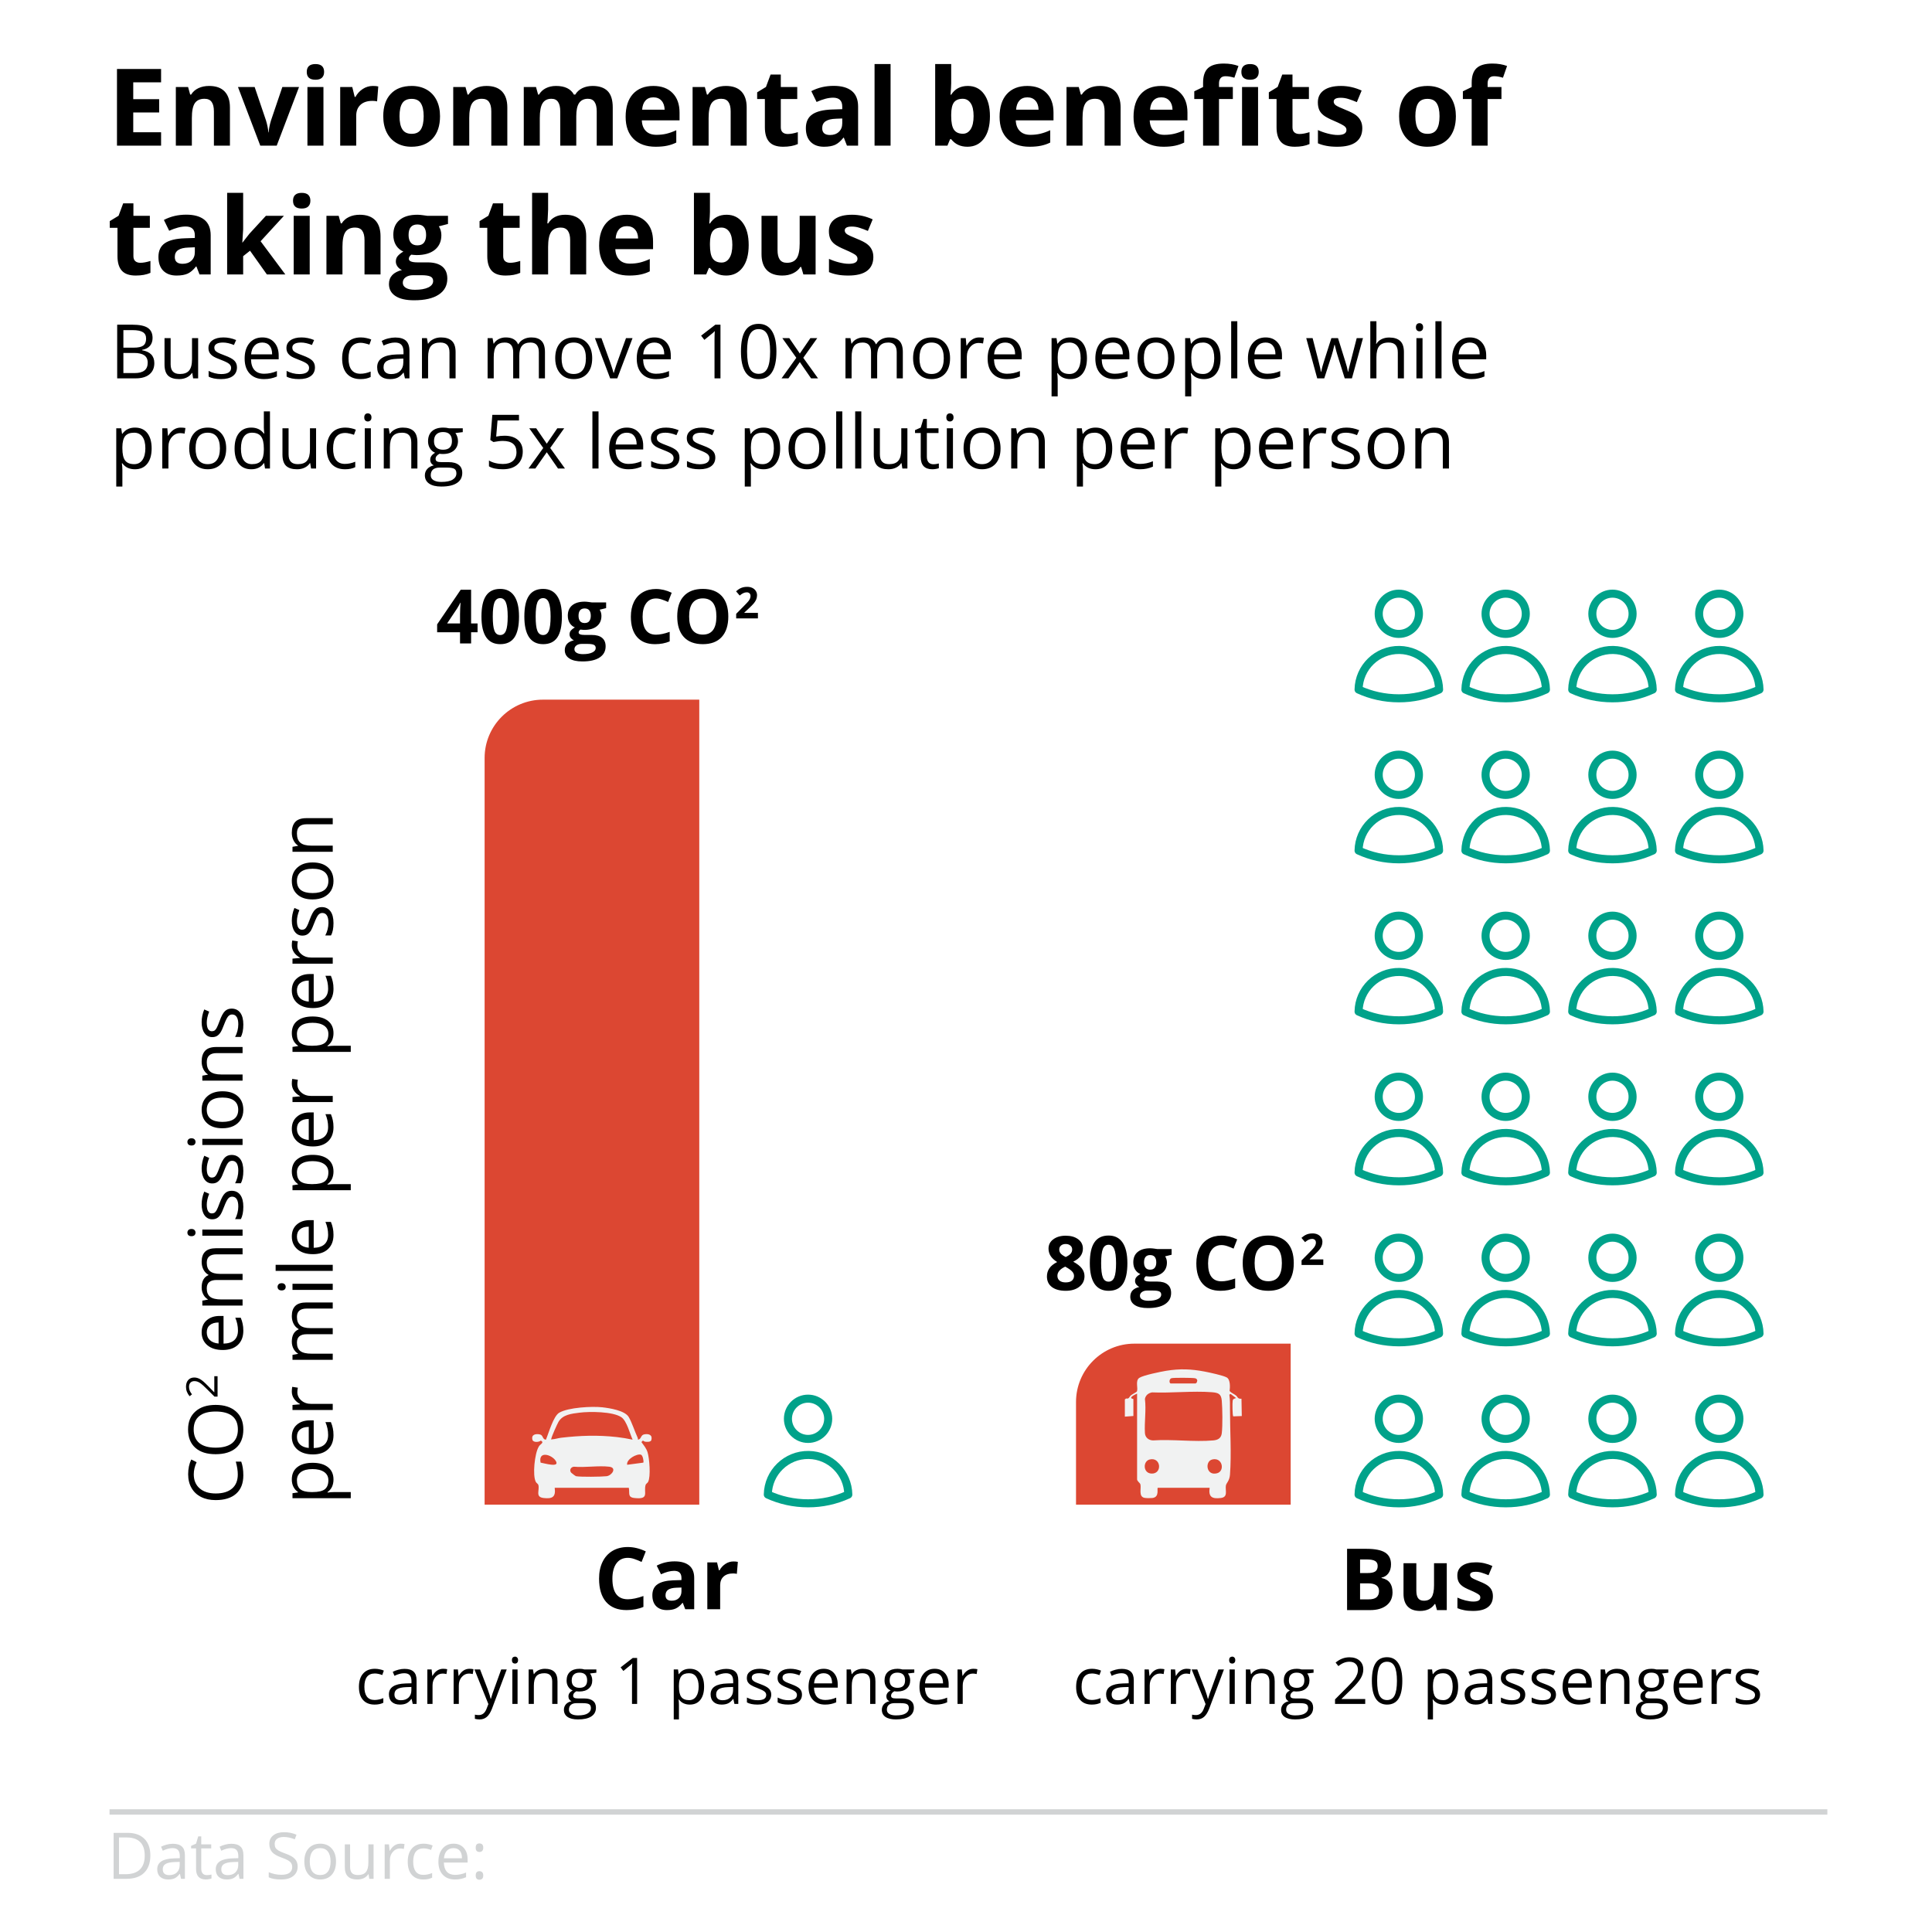
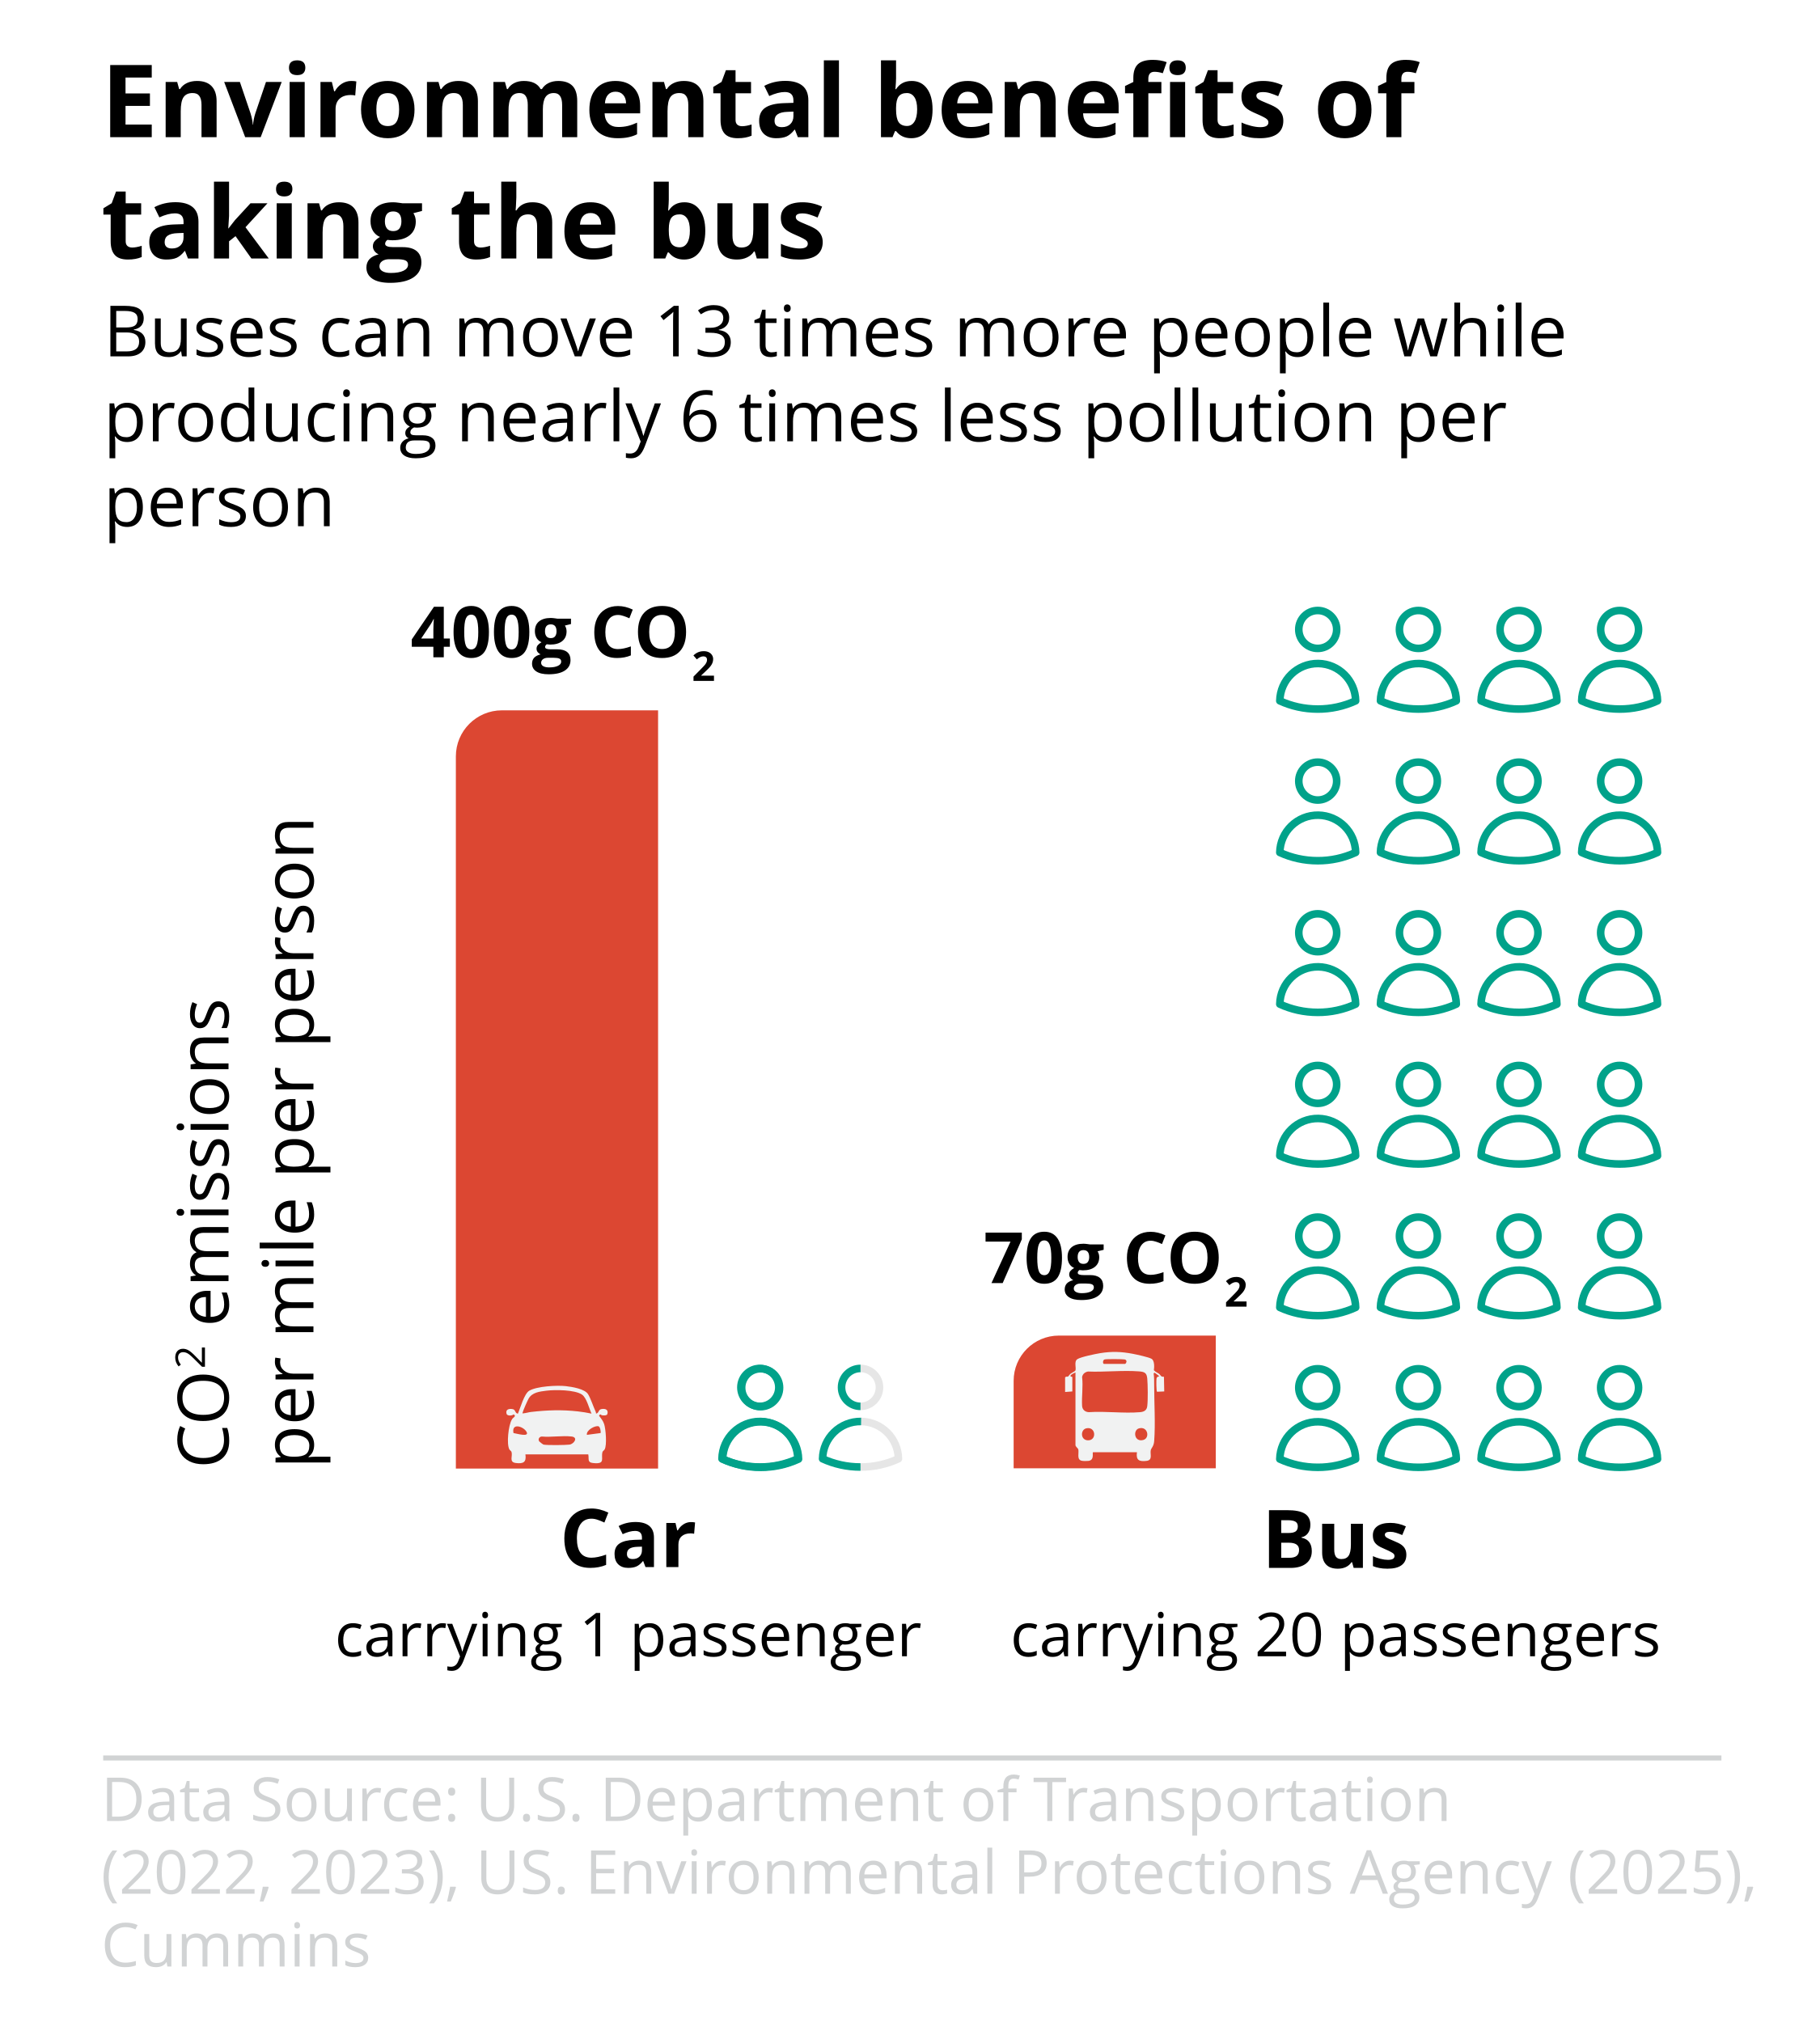
- <svg xmlns="http://www.w3.org/2000/svg" id="Layer_3" data-name="Layer 3" viewBox="0 0 360 360">
+ <svg xmlns="http://www.w3.org/2000/svg" id="Layer_3" data-name="Layer 3" viewBox="0 0 360 400">
  <defs>
    <style>
      .cls-1 {
        font-size: 16px;
      }

      .cls-1, .cls-2, .cls-3 {
        font-family: OpenSans-Bold, 'Open Sans';
        font-weight: 700;
      }

      .cls-4 {
-         stroke: #00a28a;
        stroke-linecap: round;
+       }
+ 
+       .cls-4, .cls-5, .cls-6 {
        stroke-linejoin: round;
        stroke-width: 1.5px;
      }

-       .cls-4, .cls-5 {
+       .cls-4, .cls-5, .cls-6, .cls-7 {
        fill: none;
+       }
+ 
+       .cls-4, .cls-6 {
+         stroke: #00a28a;
      }

      .cls-2 {
        font-size: 20px;
      }

-       .cls-6 {
+       .cls-8 {
        fill: #dc4732;
      }

-       .cls-7 {
+       .cls-5 {
+         opacity: .1;
+         stroke: #000;
+       }
+ 
+       .cls-9 {
        fill: #f1f2f2;
      }

-       .cls-8, .cls-9, .cls-10 {
+       .cls-10, .cls-11, .cls-12 {
        font-family: OpenSans, 'Open Sans';
      }

-       .cls-8, .cls-3 {
+       .cls-10, .cls-3 {
        font-size: 14px;
      }

-       .cls-9, .cls-10 {
+       .cls-11, .cls-12 {
        font-size: 12px;
      }

-       .cls-10 {
+       .cls-12 {
        fill: #d1d3d4;
      }

-       .cls-5 {
+       .cls-7 {
        stroke: #d1d3d4;
        stroke-miterlimit: 10;
      }
    </style>
  </defs>
  <text class="cls-2" transform="translate(20 27.14)">
    <tspan x="0" y="0">Environmental benefits of </tspan>
    <tspan x="0" y="24">taking the bus</tspan>
  </text>
-   <path class="cls-4" d="M264.4,114.37c0,2.07-1.68,3.75-3.75,3.75s-3.75-1.68-3.75-3.75,1.68-3.75,3.75-3.75,3.75,1.68,3.75,3.75ZM253.15,128.49c.07-4.14,3.48-7.44,7.62-7.38,4.05.07,7.31,3.33,7.38,7.38-2.35,1.08-4.91,1.64-7.5,1.63-2.68,0-5.22-.58-7.5-1.63Z" />
-   <path class="cls-4" d="M284.31,114.37c0,2.07-1.68,3.75-3.75,3.75s-3.75-1.68-3.75-3.75,1.68-3.75,3.75-3.75,3.75,1.68,3.75,3.75ZM273.06,128.49c.07-4.14,3.48-7.44,7.62-7.38,4.05.07,7.31,3.33,7.38,7.38-2.35,1.08-4.91,1.64-7.5,1.63-2.68,0-5.22-.58-7.5-1.63Z" />
-   <path class="cls-4" d="M304.21,114.37c0,2.07-1.68,3.75-3.75,3.75s-3.75-1.68-3.75-3.75,1.68-3.75,3.75-3.75,3.75,1.68,3.75,3.75ZM292.96,128.49c.07-4.14,3.48-7.44,7.62-7.38,4.05.07,7.31,3.33,7.38,7.38-2.35,1.08-4.91,1.64-7.5,1.63-2.68,0-5.22-.58-7.5-1.63Z" />
-   <path class="cls-4" d="M324.11,114.37c0,2.07-1.68,3.75-3.75,3.75s-3.75-1.68-3.75-3.75,1.68-3.75,3.75-3.75,3.75,1.68,3.75,3.75ZM312.86,128.49c.07-4.14,3.48-7.44,7.62-7.38,4.05.07,7.31,3.33,7.38,7.38-2.35,1.08-4.91,1.64-7.5,1.63-2.68,0-5.22-.58-7.5-1.63Z" />
-   <path class="cls-4" d="M264.4,144.37c0,2.07-1.68,3.75-3.75,3.75s-3.75-1.68-3.75-3.75,1.68-3.75,3.75-3.75,3.75,1.68,3.75,3.75ZM253.15,158.49c.07-4.14,3.48-7.44,7.62-7.38,4.05.07,7.31,3.33,7.38,7.38-2.35,1.08-4.91,1.64-7.5,1.63-2.68,0-5.22-.58-7.5-1.63Z" />
-   <path class="cls-4" d="M284.31,144.37c0,2.07-1.68,3.75-3.75,3.75s-3.75-1.68-3.75-3.75,1.68-3.75,3.75-3.75,3.75,1.68,3.75,3.75ZM273.06,158.49c.07-4.14,3.48-7.44,7.62-7.38,4.05.07,7.31,3.33,7.38,7.38-2.35,1.08-4.91,1.64-7.5,1.63-2.68,0-5.22-.58-7.5-1.63Z" />
-   <path class="cls-4" d="M304.21,144.37c0,2.07-1.68,3.75-3.75,3.75s-3.75-1.68-3.75-3.75,1.68-3.75,3.75-3.75,3.75,1.68,3.75,3.75ZM292.96,158.49c.07-4.14,3.48-7.44,7.62-7.38,4.05.07,7.31,3.33,7.38,7.38-2.35,1.08-4.91,1.64-7.5,1.63-2.68,0-5.22-.58-7.5-1.63Z" />
-   <path class="cls-4" d="M324.11,144.37c0,2.07-1.68,3.75-3.75,3.75s-3.75-1.68-3.75-3.75,1.68-3.75,3.75-3.75,3.75,1.68,3.75,3.75ZM312.86,158.49c.07-4.14,3.48-7.44,7.62-7.38,4.05.07,7.31,3.33,7.38,7.38-2.35,1.08-4.91,1.64-7.5,1.63-2.68,0-5.22-.58-7.5-1.63Z" />
-   <path class="cls-4" d="M264.4,174.37c0,2.07-1.68,3.75-3.75,3.75s-3.75-1.68-3.75-3.75,1.68-3.75,3.75-3.75,3.75,1.68,3.75,3.75ZM253.15,188.49c.07-4.14,3.48-7.44,7.62-7.38,4.05.07,7.31,3.33,7.38,7.38-2.35,1.08-4.91,1.64-7.5,1.63-2.68,0-5.22-.58-7.5-1.63Z" />
-   <path class="cls-4" d="M284.31,174.37c0,2.07-1.68,3.75-3.75,3.75s-3.75-1.68-3.75-3.75,1.68-3.75,3.75-3.75,3.75,1.68,3.75,3.75ZM273.06,188.49c.07-4.14,3.48-7.44,7.62-7.38,4.05.07,7.31,3.33,7.38,7.38-2.35,1.08-4.91,1.64-7.5,1.63-2.68,0-5.22-.58-7.5-1.63Z" />
-   <path class="cls-4" d="M304.21,174.37c0,2.07-1.68,3.75-3.75,3.75s-3.75-1.68-3.75-3.75,1.68-3.75,3.75-3.75,3.75,1.68,3.75,3.75ZM292.96,188.49c.07-4.14,3.48-7.44,7.62-7.38,4.05.07,7.31,3.33,7.38,7.38-2.35,1.08-4.91,1.64-7.5,1.63-2.68,0-5.22-.58-7.5-1.63Z" />
-   <path class="cls-4" d="M324.11,174.37c0,2.07-1.68,3.75-3.75,3.75s-3.75-1.68-3.75-3.75,1.68-3.75,3.75-3.75,3.75,1.68,3.75,3.75ZM312.86,188.49c.07-4.14,3.48-7.44,7.62-7.38,4.05.07,7.31,3.33,7.38,7.38-2.35,1.08-4.91,1.64-7.5,1.63-2.68,0-5.22-.58-7.5-1.63Z" />
-   <path class="cls-4" d="M264.4,204.37c0,2.07-1.68,3.75-3.75,3.75s-3.75-1.68-3.75-3.75,1.68-3.75,3.75-3.75,3.75,1.68,3.75,3.75ZM253.15,218.49c.07-4.14,3.48-7.44,7.62-7.38,4.05.07,7.31,3.33,7.38,7.38-2.35,1.08-4.91,1.64-7.5,1.63-2.68,0-5.22-.58-7.5-1.63Z" />
-   <path class="cls-4" d="M284.31,204.37c0,2.07-1.68,3.75-3.75,3.75s-3.75-1.68-3.75-3.75,1.68-3.75,3.75-3.75,3.75,1.68,3.75,3.75ZM273.06,218.49c.07-4.14,3.48-7.44,7.62-7.38,4.05.07,7.31,3.33,7.38,7.38-2.35,1.08-4.91,1.64-7.5,1.63-2.68,0-5.22-.58-7.5-1.63Z" />
-   <path class="cls-4" d="M304.21,204.37c0,2.07-1.68,3.75-3.75,3.75s-3.75-1.68-3.75-3.75,1.68-3.75,3.75-3.75,3.75,1.68,3.75,3.75ZM292.96,218.49c.07-4.14,3.48-7.44,7.62-7.38,4.05.07,7.31,3.33,7.38,7.38-2.35,1.08-4.91,1.64-7.5,1.63-2.68,0-5.22-.58-7.5-1.63Z" />
-   <path class="cls-4" d="M324.11,204.37c0,2.07-1.68,3.75-3.75,3.75s-3.75-1.68-3.75-3.75,1.68-3.75,3.75-3.75,3.75,1.68,3.75,3.75ZM312.86,218.49c.07-4.14,3.48-7.44,7.62-7.38,4.05.07,7.31,3.33,7.38,7.38-2.35,1.08-4.91,1.64-7.5,1.63-2.68,0-5.22-.58-7.5-1.63Z" />
-   <path class="cls-4" d="M264.4,234.37c0,2.07-1.68,3.75-3.75,3.75s-3.75-1.68-3.75-3.75,1.68-3.75,3.75-3.75,3.75,1.68,3.75,3.75ZM253.15,248.49c.07-4.14,3.48-7.44,7.62-7.38,4.05.07,7.31,3.33,7.38,7.38-2.35,1.08-4.91,1.64-7.5,1.63-2.68,0-5.22-.58-7.5-1.63Z" />
-   <path class="cls-4" d="M284.31,234.37c0,2.07-1.68,3.75-3.75,3.75s-3.75-1.68-3.75-3.75,1.68-3.75,3.75-3.75,3.75,1.68,3.75,3.75ZM273.06,248.49c.07-4.14,3.48-7.44,7.62-7.38,4.05.07,7.31,3.33,7.38,7.38-2.35,1.08-4.91,1.64-7.5,1.63-2.68,0-5.22-.58-7.5-1.63Z" />
-   <path class="cls-4" d="M304.21,234.37c0,2.07-1.68,3.75-3.75,3.75s-3.75-1.68-3.75-3.75,1.68-3.75,3.75-3.75,3.75,1.68,3.75,3.75ZM292.96,248.49c.07-4.14,3.48-7.44,7.62-7.38,4.05.07,7.31,3.33,7.38,7.38-2.35,1.08-4.91,1.64-7.5,1.63-2.68,0-5.22-.58-7.5-1.63Z" />
-   <path class="cls-4" d="M324.11,234.37c0,2.07-1.68,3.75-3.75,3.75s-3.75-1.68-3.75-3.75,1.68-3.75,3.75-3.75,3.75,1.68,3.75,3.75ZM312.86,248.49c.07-4.14,3.48-7.44,7.62-7.38,4.05.07,7.31,3.33,7.38,7.38-2.35,1.08-4.91,1.64-7.5,1.63-2.68,0-5.22-.58-7.5-1.63Z" />
-   <text class="cls-3" transform="translate(81.22 119.89)">
+   <path class="cls-4" d="M264.4,124.52c0,2.07-1.68,3.75-3.75,3.75s-3.75-1.68-3.75-3.75,1.68-3.75,3.75-3.75,3.75,1.68,3.75,3.75ZM253.15,138.64c.07-4.14,3.48-7.44,7.62-7.38,4.05.07,7.31,3.33,7.38,7.38-2.35,1.08-4.91,1.64-7.5,1.63-2.68,0-5.22-.58-7.5-1.63Z" />
+   <path class="cls-4" d="M284.31,124.52c0,2.07-1.68,3.75-3.75,3.75s-3.75-1.68-3.75-3.75,1.68-3.75,3.75-3.75,3.75,1.68,3.75,3.75ZM273.06,138.64c.07-4.14,3.48-7.44,7.62-7.38,4.05.07,7.31,3.33,7.38,7.38-2.35,1.08-4.91,1.64-7.5,1.63-2.68,0-5.22-.58-7.5-1.63Z" />
+   <path class="cls-4" d="M304.21,124.52c0,2.07-1.68,3.75-3.75,3.75s-3.75-1.68-3.75-3.75,1.68-3.75,3.75-3.75,3.75,1.68,3.75,3.75ZM292.96,138.64c.07-4.14,3.48-7.44,7.62-7.38,4.05.07,7.31,3.33,7.38,7.38-2.35,1.08-4.91,1.64-7.5,1.63-2.68,0-5.22-.58-7.5-1.63Z" />
+   <path class="cls-4" d="M324.11,124.52c0,2.07-1.68,3.75-3.75,3.75s-3.75-1.68-3.75-3.75,1.68-3.75,3.75-3.75,3.75,1.68,3.75,3.75ZM312.86,138.64c.07-4.14,3.48-7.44,7.62-7.38,4.05.07,7.31,3.33,7.38,7.38-2.35,1.08-4.91,1.64-7.5,1.63-2.68,0-5.22-.58-7.5-1.63Z" />
+   <path class="cls-4" d="M264.4,154.52c0,2.07-1.68,3.75-3.75,3.75s-3.75-1.68-3.75-3.75,1.68-3.75,3.75-3.75,3.75,1.68,3.75,3.75ZM253.15,168.64c.07-4.14,3.48-7.44,7.62-7.38,4.05.07,7.31,3.33,7.38,7.38-2.35,1.08-4.91,1.64-7.5,1.63-2.68,0-5.22-.58-7.5-1.63Z" />
+   <path class="cls-4" d="M284.31,154.52c0,2.07-1.68,3.75-3.75,3.75s-3.75-1.68-3.75-3.75,1.68-3.75,3.75-3.75,3.75,1.68,3.75,3.75ZM273.06,168.64c.07-4.14,3.48-7.44,7.62-7.38,4.05.07,7.31,3.33,7.38,7.38-2.35,1.08-4.91,1.64-7.5,1.63-2.68,0-5.22-.58-7.5-1.63Z" />
+   <path class="cls-4" d="M304.21,154.52c0,2.07-1.68,3.75-3.75,3.75s-3.75-1.68-3.75-3.75,1.68-3.75,3.75-3.75,3.75,1.68,3.75,3.75ZM292.96,168.64c.07-4.14,3.48-7.44,7.62-7.38,4.05.07,7.31,3.33,7.38,7.38-2.35,1.08-4.91,1.64-7.5,1.63-2.68,0-5.22-.58-7.5-1.63Z" />
+   <path class="cls-4" d="M324.11,154.52c0,2.07-1.68,3.75-3.75,3.75s-3.75-1.68-3.75-3.75,1.68-3.75,3.75-3.75,3.75,1.68,3.75,3.75ZM312.86,168.64c.07-4.14,3.48-7.44,7.62-7.38,4.05.07,7.31,3.33,7.38,7.38-2.35,1.08-4.91,1.64-7.5,1.63-2.68,0-5.22-.58-7.5-1.63Z" />
+   <path class="cls-4" d="M264.4,184.52c0,2.07-1.68,3.75-3.75,3.75s-3.75-1.68-3.75-3.75,1.68-3.75,3.75-3.75,3.75,1.68,3.75,3.75ZM253.15,198.64c.07-4.14,3.48-7.44,7.62-7.38,4.05.07,7.31,3.33,7.38,7.38-2.35,1.08-4.91,1.64-7.5,1.63-2.68,0-5.22-.58-7.5-1.63Z" />
+   <path class="cls-4" d="M284.31,184.52c0,2.07-1.68,3.75-3.75,3.75s-3.75-1.68-3.75-3.75,1.68-3.75,3.75-3.75,3.75,1.68,3.75,3.75ZM273.06,198.64c.07-4.14,3.48-7.44,7.62-7.38,4.05.07,7.31,3.33,7.38,7.38-2.35,1.08-4.91,1.64-7.5,1.63-2.68,0-5.22-.58-7.5-1.63Z" />
+   <path class="cls-4" d="M304.21,184.52c0,2.07-1.68,3.75-3.75,3.75s-3.75-1.68-3.75-3.75,1.68-3.75,3.75-3.75,3.75,1.68,3.75,3.75ZM292.96,198.64c.07-4.14,3.48-7.44,7.62-7.38,4.05.07,7.31,3.33,7.38,7.38-2.35,1.08-4.91,1.64-7.5,1.63-2.68,0-5.22-.58-7.5-1.63Z" />
+   <path class="cls-4" d="M324.11,184.52c0,2.07-1.68,3.75-3.75,3.75s-3.75-1.68-3.75-3.75,1.68-3.75,3.75-3.75,3.75,1.68,3.75,3.75ZM312.86,198.64c.07-4.14,3.48-7.44,7.62-7.38,4.05.07,7.31,3.33,7.38,7.38-2.35,1.08-4.91,1.64-7.5,1.63-2.68,0-5.22-.58-7.5-1.63Z" />
+   <path class="cls-4" d="M264.4,214.52c0,2.07-1.68,3.75-3.75,3.75s-3.75-1.68-3.75-3.75,1.68-3.75,3.75-3.75,3.75,1.68,3.75,3.75ZM253.15,228.64c.07-4.14,3.48-7.44,7.62-7.38,4.05.07,7.31,3.33,7.38,7.38-2.35,1.08-4.91,1.64-7.5,1.63-2.68,0-5.22-.58-7.5-1.63Z" />
+   <path class="cls-4" d="M284.31,214.52c0,2.07-1.68,3.75-3.75,3.75s-3.75-1.68-3.75-3.75,1.68-3.75,3.75-3.75,3.75,1.68,3.75,3.75ZM273.06,228.64c.07-4.14,3.48-7.44,7.62-7.38,4.05.07,7.31,3.33,7.38,7.38-2.35,1.08-4.91,1.64-7.5,1.63-2.68,0-5.22-.58-7.5-1.63Z" />
+   <path class="cls-4" d="M304.21,214.52c0,2.07-1.68,3.75-3.75,3.75s-3.75-1.68-3.75-3.75,1.68-3.75,3.75-3.75,3.75,1.68,3.75,3.75ZM292.96,228.64c.07-4.14,3.48-7.44,7.62-7.38,4.05.07,7.31,3.33,7.38,7.38-2.35,1.08-4.91,1.64-7.5,1.63-2.68,0-5.22-.58-7.5-1.63Z" />
+   <path class="cls-4" d="M324.11,214.52c0,2.07-1.68,3.75-3.75,3.75s-3.75-1.68-3.75-3.75,1.68-3.75,3.75-3.75,3.75,1.68,3.75,3.75ZM312.86,228.64c.07-4.14,3.48-7.44,7.62-7.38,4.05.07,7.31,3.33,7.38,7.38-2.35,1.08-4.91,1.64-7.5,1.63-2.68,0-5.22-.58-7.5-1.63Z" />
+   <path class="cls-4" d="M264.4,244.52c0,2.07-1.68,3.75-3.75,3.75s-3.75-1.68-3.75-3.75,1.68-3.75,3.75-3.75,3.75,1.68,3.75,3.75ZM253.15,258.64c.07-4.14,3.48-7.44,7.62-7.38,4.05.07,7.31,3.33,7.38,7.38-2.35,1.08-4.91,1.64-7.5,1.63-2.68,0-5.22-.58-7.5-1.63Z" />
+   <path class="cls-4" d="M284.31,244.52c0,2.07-1.68,3.75-3.75,3.75s-3.75-1.68-3.75-3.75,1.68-3.75,3.75-3.75,3.75,1.68,3.75,3.75ZM273.06,258.64c.07-4.14,3.48-7.44,7.62-7.38,4.05.07,7.31,3.33,7.38,7.38-2.35,1.08-4.91,1.64-7.5,1.63-2.68,0-5.22-.58-7.5-1.63Z" />
+   <path class="cls-4" d="M304.21,244.52c0,2.07-1.68,3.75-3.75,3.75s-3.75-1.68-3.75-3.75,1.68-3.75,3.75-3.75,3.75,1.68,3.75,3.75ZM292.96,258.64c.07-4.14,3.48-7.44,7.62-7.38,4.05.07,7.31,3.33,7.38,7.38-2.35,1.08-4.91,1.64-7.5,1.63-2.68,0-5.22-.58-7.5-1.63Z" />
+   <path class="cls-4" d="M324.11,244.52c0,2.07-1.68,3.75-3.75,3.75s-3.75-1.68-3.75-3.75,1.68-3.75,3.75-3.75,3.75,1.68,3.75,3.75ZM312.86,258.64c.07-4.14,3.48-7.44,7.62-7.38,4.05.07,7.31,3.33,7.38,7.38-2.35,1.08-4.91,1.64-7.5,1.63-2.68,0-5.22-.58-7.5-1.63Z" />
+   <text class="cls-3" transform="translate(81.22 130.03)">
    <tspan x="0" y="0">400g CO</tspan>
  </text>
-   <text class="cls-3" transform="translate(136.85 115.23) scale(.58)">
+   <text class="cls-3" transform="translate(136.85 134.7) scale(.58)">
    <tspan x="0" y="0">2</tspan>
  </text>
-   <text class="cls-1" transform="translate(110.69 299.86)">
+   <text class="cls-1" transform="translate(110.69 310.01)">
    <tspan x="0" y="0">Car</tspan>
  </text>
-   <text class="cls-9" transform="translate(66.21 317.5)">
+   <text class="cls-11" transform="translate(66.21 327.65)">
    <tspan x="0" y="0">carrying 1 passenger</tspan>
  </text>
-   <text class="cls-9" transform="translate(199.85 317.5)">
+   <text class="cls-11" transform="translate(199.85 327.65)">
    <tspan x="0" y="0">carrying 20 passengers</tspan>
  </text>
-   <text class="cls-1" transform="translate(249.57 300.02)">
+   <text class="cls-1" transform="translate(249.57 310.17)">
    <tspan x="0" y="0">Bus</tspan>
  </text>
-   <text class="cls-3" transform="translate(194.58 240.38)">
-     <tspan x="0" y="0">80g CO</tspan>
+   <text class="cls-10" transform="translate(20.46 70.5)">
+     <tspan x="0" y="0">Buses can move 13 times more people while</tspan>
+     <tspan x="0" y="16.8">producing nearly 6 times less pollution per </tspan>
+     <tspan x="0" y="33.6">person</tspan>
  </text>
-   <text class="cls-3" transform="translate(242.2 235.71) scale(.58)">
+   <text class="cls-10" transform="translate(45.2 290.52) rotate(-90)">
+     <tspan x="0" y="0">CO</tspan>
+   </text>
+   <text class="cls-10" transform="translate(40.54 270.78) rotate(-90) scale(.58)">
    <tspan x="0" y="0">2</tspan>
  </text>
-   <text class="cls-8" transform="translate(20.46 70.5)">
-     <tspan x="0" y="0">Buses can move 10x more people while</tspan>
-     <tspan x="0" y="16.8">producing 5x less pollution per person</tspan>
-   </text>
-   <text class="cls-8" transform="translate(45.2 280.38) rotate(-90)">
-     <tspan x="0" y="0">CO</tspan>
-   </text>
-   <text class="cls-8" transform="translate(40.54 260.64) rotate(-90) scale(.58)">
-     <tspan x="0" y="0">2</tspan>
-   </text>
-   <text class="cls-8" transform="translate(45.2 255.97) rotate(-90)">
+   <text class="cls-10" transform="translate(45.2 266.12) rotate(-90)">
    <tspan x="0" y="0" xml:space="preserve"> emissions</tspan>
    <tspan x="-24.4" y="16.8">per mile per person</tspan>
  </text>
-   <path class="cls-6" d="M101.17,130.37h29.13v150h-40v-139.13c0-6,4.87-10.87,10.87-10.87Z" />
-   <path class="cls-4" d="M154.32,264.37c0,2.07-1.68,3.75-3.75,3.75s-3.75-1.68-3.75-3.75,1.68-3.75,3.75-3.75,3.75,1.68,3.75,3.75ZM143.07,278.49c.07-4.14,3.48-7.44,7.62-7.38,4.05.07,7.31,3.33,7.38,7.38-2.35,1.08-4.91,1.64-7.5,1.63-2.68,0-5.22-.58-7.5-1.63Z" />
-   <path class="cls-7" d="M118.89,268.26c.68-.11.42-.87,1.21-1,.87-.14,1.55.17,1.25,1.13-.16.33-.8.29-1.13.25s-.37-.45-.69.09c.44.6.9,1.13,1.13,1.87.35,1.1.63,4.59.1,5.54-.11.21-.4.34-.46.55-.42,1.41.8,2.77-2.11,2.44-1.3-.15-.81-.93-1.02-1.9h-13.81c.24,1.74-.47,2.09-2.08,1.9s-.68-1.45-.97-2.44c-.06-.2-.35-.34-.46-.55-.66-1.2-.22-5.29.51-6.52.2-.52,1.17-.77.42-1.19-.35.32-1.41.38-1.56-.12-.29-1.01.6-1.2,1.4-1.02.61.14.44.93,1.1.98.52-1.22,1.39-4.39,2.48-5.03,1.68-.99,6.11-1.23,8.04-1.01,1.34.15,4.17.59,4.9,1.79.57.93,1.13,2.69,1.64,3.79.07.15.1.31.1.47ZM117.88,268.26c-.52-1.13-1.08-3.47-2.08-4.17-1.57-1.09-5.94-1.1-7.81-.86-1.49.19-3.15.35-3.94,1.74-.25.44-1.25,2.68-1.32,3.1-.05.27-.04.14.13.13.53-.02,1.17-.24,1.72-.3,3.54-.41,6.77-.52,10.32-.13,1,.11,2,.28,2.98.49ZM100.73,272.54c.63.09,3.71,1.04,2.81-.35-.74-1.15-3.27-1.92-2.81.35ZM119.88,272.54c.1-.34-.12-1.38-.45-1.48-.75-.24-2.77.86-2.57,1.88l3.01-.4ZM106.43,274.41c.07.09.8.64.91.66.82.16,4.76.11,5.68,0,.98-.11,2.01-1.59.5-1.77-2.03-.24-4.5.19-6.57,0-.56.04-.92.63-.52,1.11Z" />
-   <path class="cls-6" d="M211.37,250.37h29.13v30h-40v-19.13c0-6,4.87-10.87,10.87-10.87Z" />
-   <path class="cls-4" d="M264.4,264.37c0,2.07-1.68,3.75-3.75,3.75s-3.75-1.68-3.75-3.75,1.68-3.75,3.75-3.75,3.75,1.68,3.75,3.75ZM253.15,278.49c.07-4.14,3.48-7.44,7.62-7.38,4.05.07,7.31,3.33,7.38,7.38-2.35,1.08-4.91,1.64-7.5,1.63-2.68,0-5.22-.58-7.5-1.63Z" />
-   <path class="cls-4" d="M284.31,264.37c0,2.07-1.68,3.75-3.75,3.75s-3.75-1.68-3.75-3.75,1.68-3.75,3.75-3.75,3.75,1.68,3.75,3.75ZM273.06,278.49c.07-4.14,3.48-7.44,7.62-7.38,4.05.07,7.31,3.33,7.38,7.38-2.35,1.08-4.91,1.64-7.5,1.63-2.68,0-5.22-.58-7.5-1.63Z" />
-   <path class="cls-4" d="M304.21,264.37c0,2.07-1.68,3.75-3.75,3.75s-3.75-1.68-3.75-3.75,1.68-3.75,3.75-3.75,3.75,1.68,3.75,3.75ZM292.96,278.49c.07-4.14,3.48-7.44,7.62-7.38,4.05.07,7.31,3.33,7.38,7.38-2.35,1.08-4.91,1.64-7.5,1.63-2.68,0-5.22-.58-7.5-1.63Z" />
-   <path class="cls-4" d="M324.11,264.37c0,2.07-1.68,3.75-3.75,3.75s-3.75-1.68-3.75-3.75,1.68-3.75,3.75-3.75,3.75,1.68,3.75,3.75ZM312.86,278.49c.07-4.14,3.48-7.44,7.62-7.38,4.05.07,7.31,3.33,7.38,7.38-2.35,1.08-4.91,1.64-7.5,1.63-2.68,0-5.22-.58-7.5-1.63Z" />
-   <path class="cls-7" d="M209.61,260.76l.21-.17c.63.1.55-.28.92-.59.22-.19,1.03-.61,1.08-.69.33-.54-.35-2.03.48-2.57.75-.49,3.97-1.14,4.99-1.31,2.58-.42,4.67-.34,7.22.15.84.16,3.45.72,4.08,1.09.69.4.62,1.82.53,2.52.32.38.8.53,1.18.83.33.25.3.68,1.03.61l.06,3.23-1.59.06c-.16-.11-.18-2.57-.11-2.91.08-.41.32-.36.63-.51l-1.01-.76-.24.13c.14.91.12,1.85.12,2.78,0,3.91.29,8.22,0,12.12-.09,1.19-.67,1.54-.76,2.02-.17.9.48,2.17-.95,2.34-1.61.19-2.33-.16-2.08-1.9h-9.65c-.25.04.41,1.73-1.02,1.9-.34.04-1.17.04-1.49-.03-1.15-.26-.53-1.8-.75-2.54-.06-.21-.61-.58-.61-.91v-15.97c-.43.18-1.78.82-.69,1v3.17s-1.59.12-1.59.12v-3.22ZM218.13,257.79h4.67s.13-.14.2-.18l.1-.36c-.06-.28-.17-.38-.45-.44-.47-.09-3.99-.12-4.37,0-.43.13-.46.89-.15.98ZM214.63,259.46c-.67.14-1.15.52-1.29,1.21.26,2.05-.12,4.32,0,6.35.05.83.67,1.35,1.5,1.38,3.63-.25,7.66.32,11.24,0,.86-.08,1.46-.4,1.58-1.33.17-1.37.13-4.65,0-6.07-.11-1.28-.64-1.48-1.83-1.58-3.59-.28-7.57.19-11.21.03ZM214.24,271.95c-1.3.3-1.3,2.58.35,2.63,2.02.06,1.78-3.12-.35-2.63ZM225.86,271.96c-1.39.36-1.1,3.1.92,2.56,1.51-.4,1.03-3.06-.92-2.56Z" />
+   <path class="cls-4" d="M264.4,274.52c0,2.07-1.68,3.75-3.75,3.75s-3.75-1.68-3.75-3.75,1.68-3.75,3.75-3.75,3.75,1.68,3.75,3.75ZM253.15,288.64c.07-4.14,3.48-7.44,7.62-7.38,4.05.07,7.31,3.33,7.38,7.38-2.35,1.08-4.91,1.64-7.5,1.63-2.68,0-5.22-.58-7.5-1.63Z" />
+   <path class="cls-4" d="M284.31,274.52c0,2.07-1.68,3.75-3.75,3.75s-3.75-1.68-3.75-3.75,1.68-3.75,3.75-3.75,3.75,1.68,3.75,3.75ZM273.06,288.64c.07-4.14,3.48-7.44,7.62-7.38,4.05.07,7.31,3.33,7.38,7.38-2.35,1.08-4.91,1.64-7.5,1.63-2.68,0-5.22-.58-7.5-1.63Z" />
+   <path class="cls-4" d="M304.21,274.52c0,2.07-1.68,3.75-3.75,3.75s-3.75-1.68-3.75-3.75,1.68-3.75,3.75-3.75,3.75,1.68,3.75,3.75ZM292.96,288.64c.07-4.14,3.48-7.44,7.62-7.38,4.05.07,7.31,3.33,7.38,7.38-2.35,1.08-4.91,1.64-7.5,1.63-2.68,0-5.22-.58-7.5-1.63Z" />
+   <path class="cls-4" d="M324.11,274.52c0,2.07-1.68,3.75-3.75,3.75s-3.75-1.68-3.75-3.75,1.68-3.75,3.75-3.75,3.75,1.68,3.75,3.75ZM312.86,288.64c.07-4.14,3.48-7.44,7.62-7.38,4.05.07,7.31,3.33,7.38,7.38-2.35,1.08-4.91,1.64-7.5,1.63-2.68,0-5.22-.58-7.5-1.63Z" />
  <g>
-     <text class="cls-10" transform="translate(20 350.09)">
-       <tspan x="0" y="0">Data Source: </tspan>
+     <text class="cls-12" transform="translate(20 360.23)">
+       <tspan x="0" y="0">Data Source: U.S. Department of Transportation </tspan>
+       <tspan x="0" y="14.4">(2022, 2023), US. Environmental Protections Agency (2025), </tspan>
+       <tspan x="0" y="28.8" xml:space="preserve">Cummins  </tspan>
    </text>
-     <line class="cls-5" x1="20.41" y1="337.63" x2="340.5" y2="337.63" />
+     <line class="cls-7" x1="20.41" y1="347.77" x2="340.5" y2="347.77" />
  </g>
+   <path class="cls-8" d="M99.28,140.52h30.89v150h-40v-140.89c0-5.03,4.08-9.11,9.11-9.11Z" />
+   <path class="cls-4" d="M154.2,274.52c0,2.07-1.68,3.75-3.75,3.75s-3.75-1.68-3.75-3.75,1.68-3.75,3.75-3.75,3.75,1.68,3.75,3.75ZM142.95,288.64c.07-4.14,3.48-7.44,7.62-7.38,4.05.07,7.31,3.33,7.38,7.38-2.35,1.08-4.91,1.64-7.5,1.63-2.68,0-5.22-.58-7.5-1.63Z" />
+   <path class="cls-9" d="M117.91,279.64c.61-.1.38-.78,1.09-.9.79-.13,1.39.15,1.13,1.02-.15.3-.72.26-1.02.22s-.33-.41-.62.08c.4.54.81,1.02,1.02,1.68.31.99.57,4.13.09,4.99-.1.18-.36.31-.42.49-.38,1.27.72,2.49-1.9,2.2-1.17-.13-.73-.84-.92-1.71h-12.43c.22,1.57-.42,1.88-1.87,1.71s-.61-1.31-.88-2.19c-.05-.18-.31-.31-.42-.49-.6-1.08-.19-4.76.46-5.87.18-.47,1.05-.69.38-1.07-.31.29-1.27.34-1.4-.11-.26-.91.54-1.08,1.26-.92.55.13.4.84.99.88.46-1.09,1.25-3.95,2.23-4.53,1.51-.89,5.5-1.11,7.24-.91,1.21.14,3.76.53,4.41,1.61.51.84,1.02,2.42,1.48,3.41.06.13.09.27.09.42ZM117,279.64c-.47-1.02-.97-3.12-1.87-3.75-1.41-.98-5.35-.99-7.03-.78-1.34.17-2.83.32-3.54,1.57-.23.4-1.12,2.41-1.19,2.79-.04.24-.03.12.12.12.48-.02,1.06-.22,1.55-.27,3.18-.37,6.09-.47,9.29-.11.9.1,1.8.25,2.68.44ZM101.57,283.49c.57.08,3.34.93,2.53-.32-.67-1.03-2.95-1.73-2.53.32ZM118.8,283.49c.09-.31-.11-1.24-.4-1.33-.68-.22-2.49.77-2.31,1.69l2.71-.36ZM106.7,285.18c.06.08.72.58.82.6.74.14,4.29.1,5.11,0,.88-.1,1.81-1.43.45-1.6-1.82-.22-4.05.17-5.92,0-.5.03-.82.56-.47,1Z" />
+   <path class="cls-4" d="M154.05,274.46c0,2.07-1.68,3.75-3.75,3.75s-3.75-1.68-3.75-3.75,1.68-3.75,3.75-3.75,3.75,1.68,3.75,3.75ZM142.81,288.58c.07-4.14,3.48-7.44,7.62-7.38,4.05.07,7.31,3.33,7.38,7.38-2.35,1.08-4.91,1.64-7.5,1.63-2.68,0-5.22-.58-7.5-1.63Z" />
+   <path class="cls-6" d="M170.21,278.21c-2.07,0-3.75-1.68-3.75-3.75s1.68-3.75,3.75-3.75M170.21,290.21c-2.68,0-5.22-.58-7.5-1.63.07-4.14,3.48-7.44,7.62-7.38" />
+   <path class="cls-5" d="M170.21,270.71c2.07,0,3.75,1.68,3.75,3.75s-1.68,3.75-3.75,3.75" />
+   <path class="cls-5" d="M170.33,281.2c4.05.07,7.31,3.33,7.38,7.38-2.35,1.08-4.91,1.64-7.5,1.63" />
+   <path class="cls-8" d="M209.46,264.21h31.02v26.25h-39.98v-17.3c0-4.94,4.01-8.95,8.95-8.95Z" />
+   <text class="cls-3" transform="translate(194.57 253.82)">
+     <tspan x="0" y="0">70g CO</tspan>
+   </text>
+   <text class="cls-3" transform="translate(242.19 258.49) scale(.58)">
+     <tspan x="0" y="0">2</tspan>
+   </text>
+   <path class="cls-9" d="M210.69,272.48l.19-.15c.56.09.49-.25.83-.53.2-.17.92-.54.97-.62.3-.49-.32-1.83.43-2.31.68-.44,3.57-1.03,4.49-1.18,2.32-.38,4.2-.31,6.5.13.76.15,3.1.65,3.67.98.62.36.56,1.64.47,2.26.29.35.72.48,1.06.74.3.23.27.61.93.55l.06,2.91-1.43.06c-.14-.1-.16-2.31-.1-2.62.07-.37.28-.32.56-.46l-.91-.68-.22.11c.13.82.1,1.67.11,2.5,0,3.52.26,7.4,0,10.91-.08,1.07-.6,1.39-.68,1.82-.16.81.44,1.95-.85,2.1-1.45.17-2.1-.15-1.88-1.71h-8.68c-.23.03.37,1.56-.92,1.71-.31.04-1.05.04-1.34-.03-1.04-.23-.47-1.62-.67-2.28-.06-.19-.55-.52-.55-.82v-14.37c-.39.16-1.6.74-.62.9v2.86s-1.43.11-1.43.11v-2.9ZM218.36,269.81h4.2s.12-.13.18-.17l.09-.32c-.05-.25-.15-.35-.4-.39-.42-.08-3.59-.1-3.93,0-.39.11-.41.8-.14.89ZM215.2,271.32c-.6.12-1.04.47-1.16,1.09.23,1.85-.11,3.89,0,5.71.05.75.6,1.22,1.35,1.24,3.27-.23,6.9.28,10.12,0,.78-.07,1.32-.36,1.42-1.19.15-1.24.11-4.19,0-5.46-.1-1.15-.57-1.34-1.65-1.42-3.23-.25-6.82.17-10.09.03ZM214.86,282.56c-1.17.27-1.17,2.32.32,2.37,1.82.06,1.6-2.81-.32-2.37ZM225.31,282.56c-1.25.32-.99,2.79.83,2.3,1.36-.36.92-2.76-.83-2.3Z" />
</svg>
